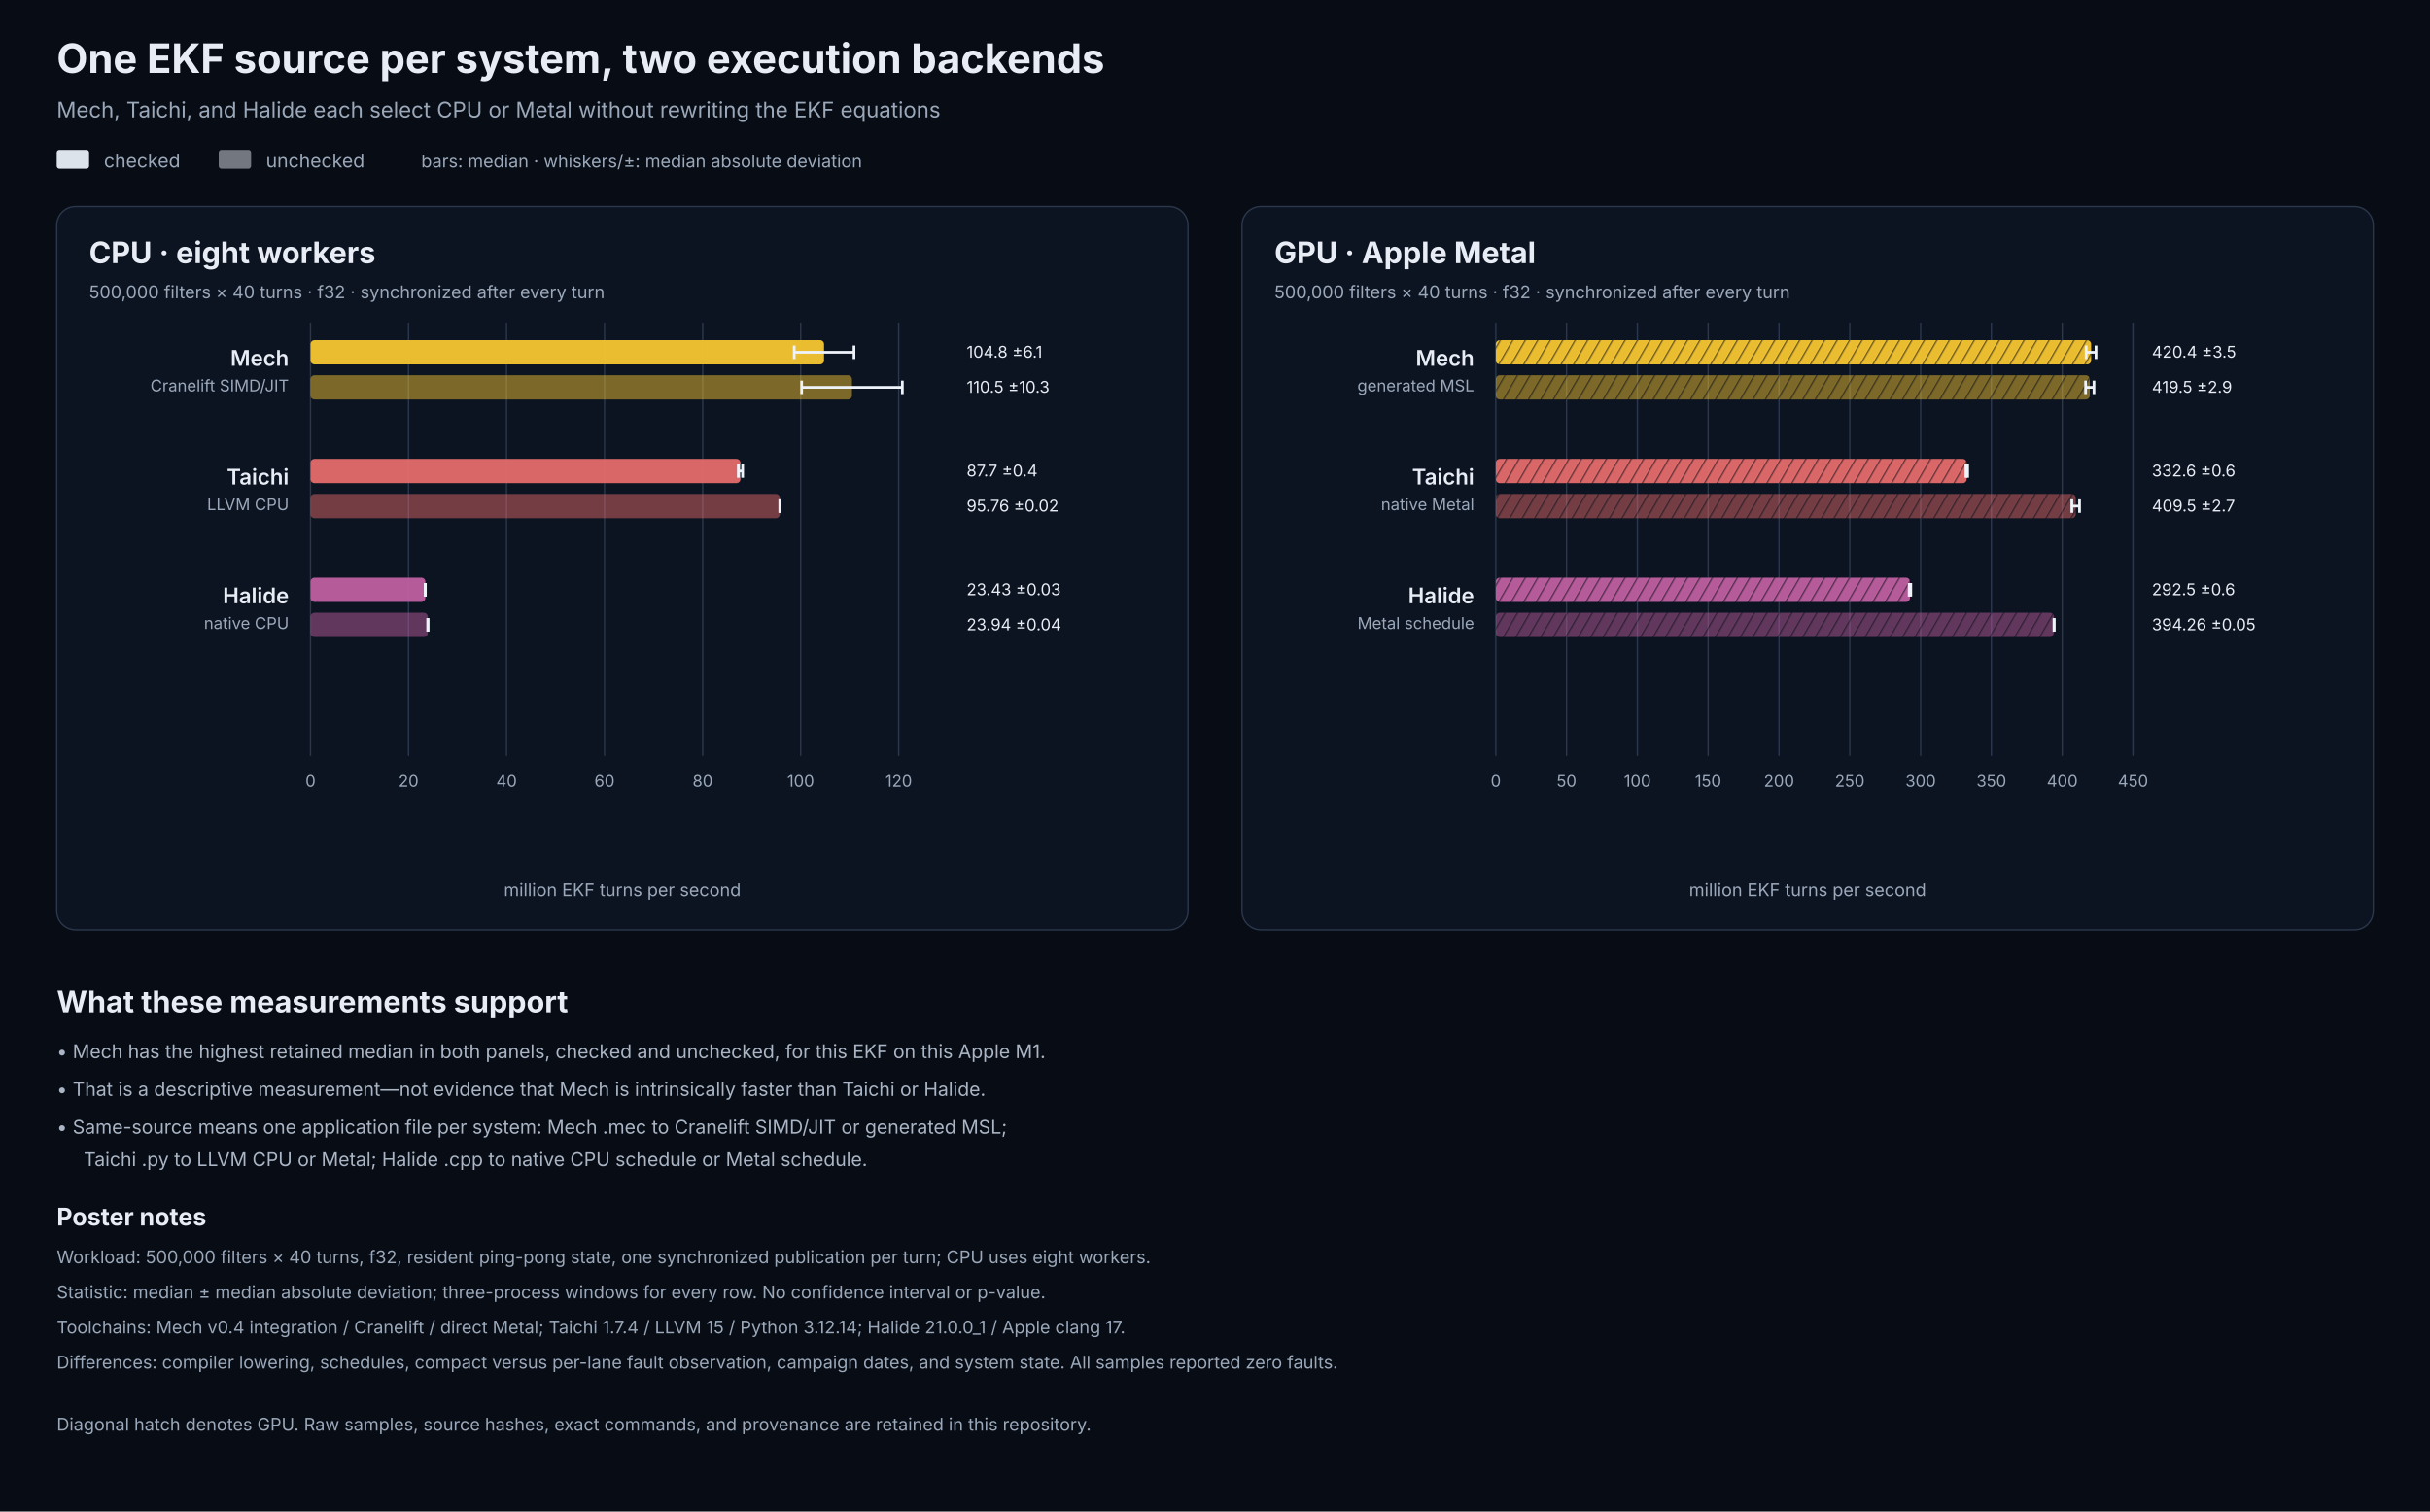
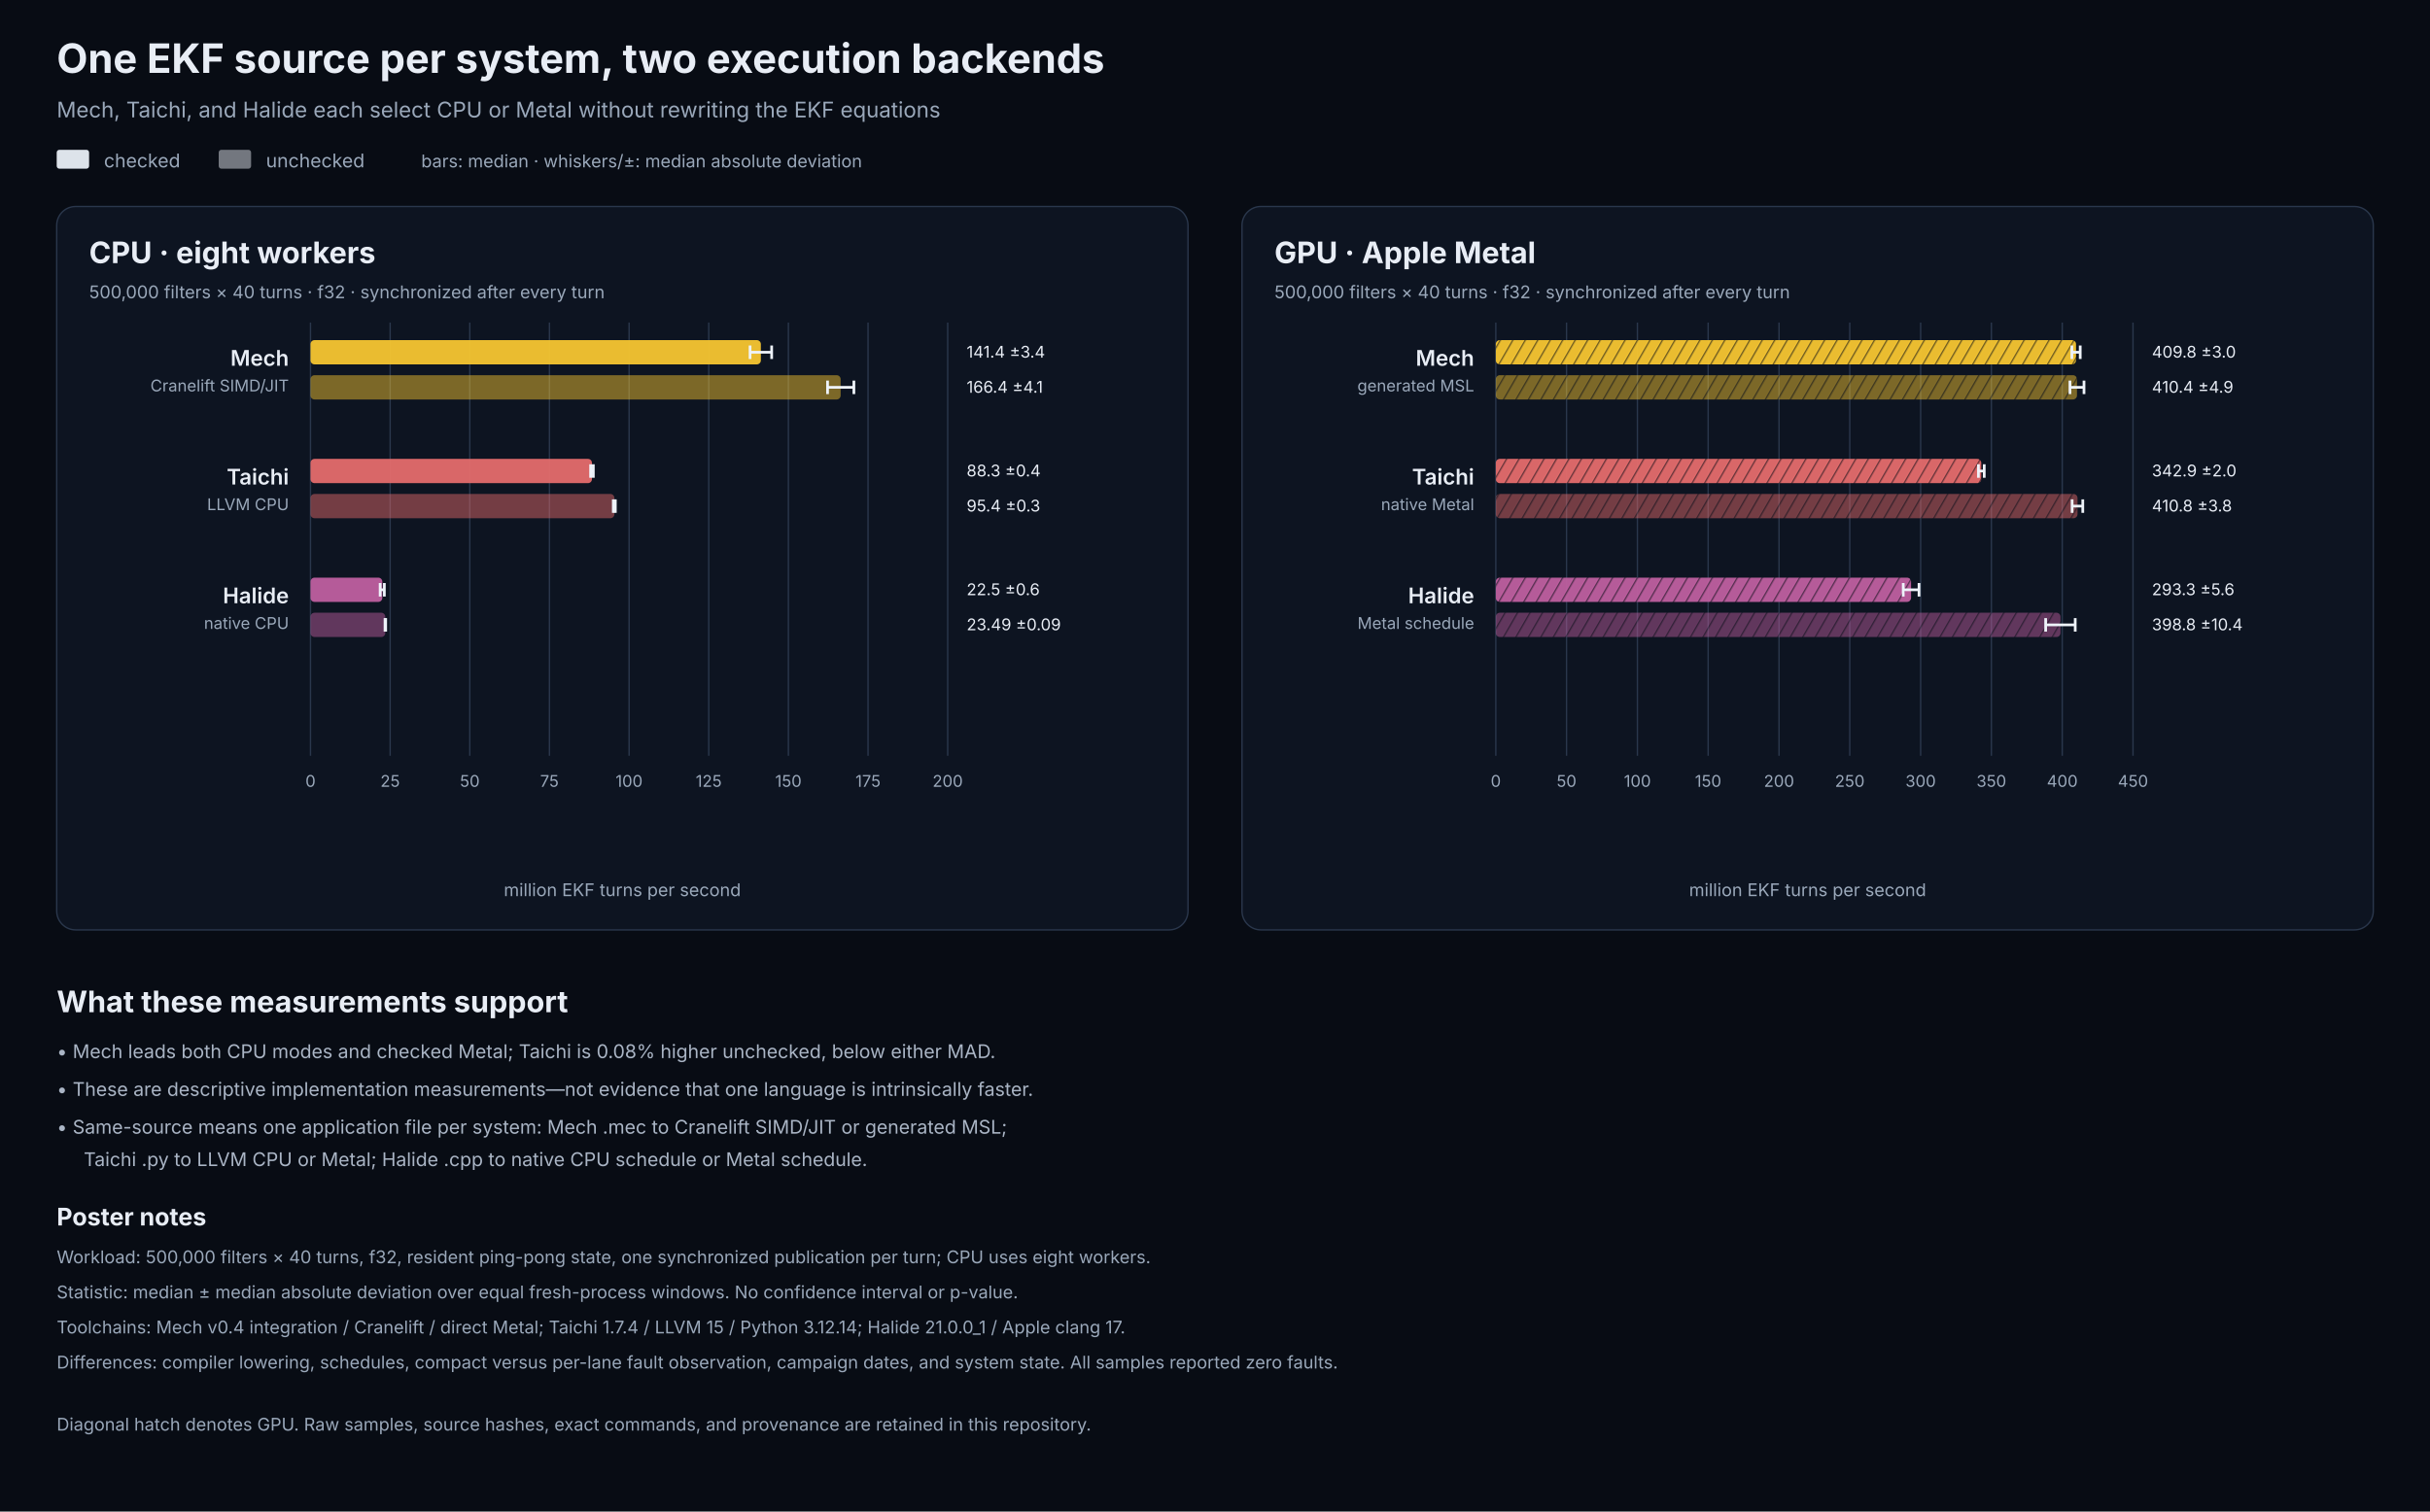
<svg xmlns="http://www.w3.org/2000/svg" width="1800" height="1120" viewBox="0 0 1800 1120" role="img" aria-labelledby="portable-combo-title portable-combo-desc">
  <defs>
    <pattern id="combo-gpu-mech" width="8" height="8" patternUnits="userSpaceOnUse" patternTransform="rotate(30)">
      <rect width="8" height="8" fill="#f4c430" />
      <path d="M0 0V8" stroke="#080c14" stroke-opacity="0.52" stroke-width="2" />
    </pattern>
    <pattern id="combo-gpu-taichi" width="8" height="8" patternUnits="userSpaceOnUse" patternTransform="rotate(30)">
      <rect width="8" height="8" fill="#e36b6b" />
      <path d="M0 0V8" stroke="#080c14" stroke-opacity="0.52" stroke-width="2" />
    </pattern>
    <pattern id="combo-gpu-halide" width="8" height="8" patternUnits="userSpaceOnUse" patternTransform="rotate(30)">
      <rect width="8" height="8" fill="#BD5E9E" />
      <path d="M0 0V8" stroke="#080c14" stroke-opacity="0.52" stroke-width="2" />
    </pattern>
  </defs>
  <rect width="100%" height="100%" fill="#080c14" />
  <style>text{font-family:-apple-system,BlinkMacSystemFont,"Segoe UI",sans-serif;fill:#e8edf5}.muted{fill:#9aa8ba}.panel{fill:#0d1421;stroke:#2a374c;stroke-width:1}.grid{stroke:#2a374c;stroke-width:1}.label{font-size:16px;font-weight:600}.detail{fill:#9aa8ba;font-size:12px}.value{font-size:12px;font-variant-numeric:tabular-nums}.axis{fill:#9aa8ba;font-size:12px}.whisker{stroke:#eef3fa;stroke-width:2}.note{fill:#aab5c5;font-size:14px}</style>
  <text x="42" y="54" font-size="30" font-weight="700">One EKF source per system, two execution backends</text>
  <text x="42" y="87" class="muted" font-size="16">Mech, Taichi, and Halide each select CPU or Metal without rewriting the EKF equations</text>
  <rect x="42" y="111" width="24" height="14" rx="2" fill="#e8edf5" opacity="0.95" />
  <text x="77" y="124" class="muted" font-size="14">checked</text>
  <rect x="162" y="111" width="24" height="14" rx="2" fill="#e8edf5" opacity="0.48" />
  <text x="197" y="124" class="muted" font-size="14">unchecked</text>
  <text x="312" y="124" class="muted" font-size="13">bars: median · whiskers/±: median absolute deviation</text>
  <rect x="42" y="153" width="838" height="536" rx="14" class="panel" />
  <text x="66" y="195" font-size="22" font-weight="700">CPU · eight workers</text>
  <text x="66" y="221" class="muted" font-size="13">500,000 filters × 40 turns · f32 · synchronized after every turn</text>
  <line x1="230.0" y1="239" x2="230.0" y2="560" class="grid" />
  <text x="230.0" y="583" text-anchor="middle" class="axis">0</text>
-   <line x1="302.6" y1="239" x2="302.6" y2="560" class="grid" />
-   <text x="302.6" y="583" text-anchor="middle" class="axis">20</text>
-   <line x1="375.2" y1="239" x2="375.2" y2="560" class="grid" />
-   <text x="375.2" y="583" text-anchor="middle" class="axis">40</text>
-   <line x1="447.8" y1="239" x2="447.8" y2="560" class="grid" />
-   <text x="447.8" y="583" text-anchor="middle" class="axis">60</text>
-   <line x1="520.5" y1="239" x2="520.5" y2="560" class="grid" />
-   <text x="520.5" y="583" text-anchor="middle" class="axis">80</text>
-   <line x1="593.1" y1="239" x2="593.1" y2="560" class="grid" />
-   <text x="593.1" y="583" text-anchor="middle" class="axis">100</text>
-   <line x1="665.7" y1="239" x2="665.7" y2="560" class="grid" />
-   <text x="665.7" y="583" text-anchor="middle" class="axis">120</text>
+   <line x1="289.0" y1="239" x2="289.0" y2="560" class="grid" />
+   <text x="289.0" y="583" text-anchor="middle" class="axis">25</text>
+   <line x1="348.0" y1="239" x2="348.0" y2="560" class="grid" />
+   <text x="348.0" y="583" text-anchor="middle" class="axis">50</text>
+   <line x1="407.0" y1="239" x2="407.0" y2="560" class="grid" />
+   <text x="407.0" y="583" text-anchor="middle" class="axis">75</text>
+   <line x1="466.0" y1="239" x2="466.0" y2="560" class="grid" />
+   <text x="466.0" y="583" text-anchor="middle" class="axis">100</text>
+   <line x1="525.0" y1="239" x2="525.0" y2="560" class="grid" />
+   <text x="525.0" y="583" text-anchor="middle" class="axis">125</text>
+   <line x1="584.0" y1="239" x2="584.0" y2="560" class="grid" />
+   <text x="584.0" y="583" text-anchor="middle" class="axis">150</text>
+   <line x1="643.0" y1="239" x2="643.0" y2="560" class="grid" />
+   <text x="643.0" y="583" text-anchor="middle" class="axis">175</text>
+   <line x1="702.0" y1="239" x2="702.0" y2="560" class="grid" />
+   <text x="702.0" y="583" text-anchor="middle" class="axis">200</text>
  <text x="214" y="271" text-anchor="end" class="label">Mech</text>
  <text x="214" y="290" text-anchor="end" class="detail">Cranelift SIMD/JIT</text>
-   <rect x="230" y="252" width="380.4" height="18" rx="3" fill="#f4c430" opacity="0.95" />
-   <line x1="588.3" y1="261" x2="632.6" y2="261" class="whisker" />
-   <line x1="588.3" y1="256" x2="588.3" y2="266" class="whisker" />
-   <line x1="632.6" y1="256" x2="632.6" y2="266" class="whisker" />
-   <text x="716" y="265" class="value">104.8 ±6.1</text>
-   <rect x="230" y="278" width="401.1" height="18" rx="3" fill="#f4c430" opacity="0.48" />
-   <line x1="593.8" y1="287" x2="668.4" y2="287" class="whisker" />
-   <line x1="593.8" y1="282" x2="593.8" y2="292" class="whisker" />
-   <line x1="668.4" y1="282" x2="668.4" y2="292" class="whisker" />
-   <text x="716" y="291" class="value">110.5 ±10.3</text>
+   <rect x="230" y="252" width="333.6" height="18" rx="3" fill="#f4c430" opacity="0.95" />
+   <line x1="555.6" y1="261" x2="571.6" y2="261" class="whisker" />
+   <line x1="555.6" y1="256" x2="555.6" y2="266" class="whisker" />
+   <line x1="571.6" y1="256" x2="571.6" y2="266" class="whisker" />
+   <text x="716" y="265" class="value">141.4 ±3.4</text>
+   <rect x="230" y="278" width="392.7" height="18" rx="3" fill="#f4c430" opacity="0.48" />
+   <line x1="613.0" y1="287" x2="632.5" y2="287" class="whisker" />
+   <line x1="613.0" y1="282" x2="613.0" y2="292" class="whisker" />
+   <line x1="632.5" y1="282" x2="632.5" y2="292" class="whisker" />
+   <text x="716" y="291" class="value">166.4 ±4.1</text>
  <text x="214" y="359" text-anchor="end" class="label">Taichi</text>
  <text x="214" y="378" text-anchor="end" class="detail">LLVM CPU</text>
-   <rect x="230" y="340" width="318.5" height="18" rx="3" fill="#e36b6b" opacity="0.95" />
-   <line x1="546.9" y1="349" x2="550.1" y2="349" class="whisker" />
-   <line x1="546.9" y1="344" x2="546.9" y2="354" class="whisker" />
-   <line x1="550.1" y1="344" x2="550.1" y2="354" class="whisker" />
-   <text x="716" y="353" class="value">87.7 ±0.4</text>
-   <rect x="230" y="366" width="347.7" height="18" rx="3" fill="#e36b6b" opacity="0.48" />
-   <line x1="577.6" y1="375" x2="577.8" y2="375" class="whisker" />
-   <line x1="577.6" y1="370" x2="577.6" y2="380" class="whisker" />
-   <line x1="577.8" y1="370" x2="577.8" y2="380" class="whisker" />
-   <text x="716" y="379" class="value">95.76 ±0.02</text>
+   <rect x="230" y="340" width="208.5" height="18" rx="3" fill="#e36b6b" opacity="0.95" />
+   <line x1="437.5" y1="349" x2="439.5" y2="349" class="whisker" />
+   <line x1="437.5" y1="344" x2="437.5" y2="354" class="whisker" />
+   <line x1="439.5" y1="344" x2="439.5" y2="354" class="whisker" />
+   <text x="716" y="353" class="value">88.3 ±0.4</text>
+   <rect x="230" y="366" width="225.1" height="18" rx="3" fill="#e36b6b" opacity="0.48" />
+   <line x1="454.3" y1="375" x2="455.8" y2="375" class="whisker" />
+   <line x1="454.3" y1="370" x2="454.3" y2="380" class="whisker" />
+   <line x1="455.8" y1="370" x2="455.8" y2="380" class="whisker" />
+   <text x="716" y="379" class="value">95.4 ±0.3</text>
  <text x="214" y="447" text-anchor="end" class="label">Halide</text>
  <text x="214" y="466" text-anchor="end" class="detail">native CPU</text>
-   <rect x="230" y="428" width="85.1" height="18" rx="3" fill="#BD5E9E" opacity="0.95" />
-   <line x1="315.0" y1="437" x2="315.1" y2="437" class="whisker" />
-   <line x1="315.0" y1="432" x2="315.0" y2="442" class="whisker" />
-   <line x1="315.1" y1="432" x2="315.1" y2="442" class="whisker" />
-   <text x="716" y="441" class="value">23.43 ±0.03</text>
-   <rect x="230" y="454" width="86.9" height="18" rx="3" fill="#BD5E9E" opacity="0.48" />
-   <line x1="316.8" y1="463" x2="317.1" y2="463" class="whisker" />
-   <line x1="316.8" y1="458" x2="316.8" y2="468" class="whisker" />
-   <line x1="317.1" y1="458" x2="317.1" y2="468" class="whisker" />
-   <text x="716" y="467" class="value">23.94 ±0.04</text>
+   <rect x="230" y="428" width="53.2" height="18" rx="3" fill="#BD5E9E" opacity="0.95" />
+   <line x1="281.6" y1="437" x2="284.7" y2="437" class="whisker" />
+   <line x1="281.6" y1="432" x2="281.6" y2="442" class="whisker" />
+   <line x1="284.7" y1="432" x2="284.7" y2="442" class="whisker" />
+   <text x="716" y="441" class="value">22.5 ±0.6</text>
+   <rect x="230" y="454" width="55.4" height="18" rx="3" fill="#BD5E9E" opacity="0.48" />
+   <line x1="285.2" y1="463" x2="285.7" y2="463" class="whisker" />
+   <line x1="285.2" y1="458" x2="285.2" y2="468" class="whisker" />
+   <line x1="285.7" y1="458" x2="285.7" y2="468" class="whisker" />
+   <text x="716" y="467" class="value">23.49 ±0.09</text>
  <text x="461.0" y="664" text-anchor="middle" class="muted" font-size="13">million EKF turns per second</text>
  <rect x="920" y="153" width="838" height="536" rx="14" class="panel" />
  <text x="944" y="195" font-size="22" font-weight="700">GPU · Apple Metal</text>
  <text x="944" y="221" class="muted" font-size="13">500,000 filters × 40 turns · f32 · synchronized after every turn</text>
  <line x1="1108.0" y1="239" x2="1108.0" y2="560" class="grid" />
  <text x="1108.0" y="583" text-anchor="middle" class="axis">0</text>
  <line x1="1160.4" y1="239" x2="1160.4" y2="560" class="grid" />
  <text x="1160.4" y="583" text-anchor="middle" class="axis">50</text>
  <line x1="1212.9" y1="239" x2="1212.9" y2="560" class="grid" />
  <text x="1212.9" y="583" text-anchor="middle" class="axis">100</text>
  <line x1="1265.3" y1="239" x2="1265.3" y2="560" class="grid" />
  <text x="1265.3" y="583" text-anchor="middle" class="axis">150</text>
  <line x1="1317.8" y1="239" x2="1317.8" y2="560" class="grid" />
  <text x="1317.8" y="583" text-anchor="middle" class="axis">200</text>
  <line x1="1370.2" y1="239" x2="1370.2" y2="560" class="grid" />
  <text x="1370.2" y="583" text-anchor="middle" class="axis">250</text>
  <line x1="1422.7" y1="239" x2="1422.7" y2="560" class="grid" />
  <text x="1422.7" y="583" text-anchor="middle" class="axis">300</text>
  <line x1="1475.1" y1="239" x2="1475.1" y2="560" class="grid" />
  <text x="1475.1" y="583" text-anchor="middle" class="axis">350</text>
  <line x1="1527.6" y1="239" x2="1527.6" y2="560" class="grid" />
  <text x="1527.6" y="583" text-anchor="middle" class="axis">400</text>
  <line x1="1580.0" y1="239" x2="1580.0" y2="560" class="grid" />
  <text x="1580.0" y="583" text-anchor="middle" class="axis">450</text>
  <text x="1092" y="271" text-anchor="end" class="label">Mech</text>
  <text x="1092" y="290" text-anchor="end" class="detail">generated MSL</text>
-   <rect x="1108" y="252" width="441.0" height="18" rx="3" fill="url(#combo-gpu-mech)" opacity="0.95" />
-   <line x1="1545.3" y1="261" x2="1552.6" y2="261" class="whisker" />
-   <line x1="1545.3" y1="256" x2="1545.3" y2="266" class="whisker" />
-   <line x1="1552.6" y1="256" x2="1552.6" y2="266" class="whisker" />
-   <text x="1594" y="265" class="value">420.4 ±3.5</text>
-   <rect x="1108" y="278" width="440.0" height="18" rx="3" fill="url(#combo-gpu-mech)" opacity="0.48" />
-   <line x1="1544.9" y1="287" x2="1551.1" y2="287" class="whisker" />
-   <line x1="1544.9" y1="282" x2="1544.9" y2="292" class="whisker" />
-   <line x1="1551.1" y1="282" x2="1551.1" y2="292" class="whisker" />
-   <text x="1594" y="291" class="value">419.5 ±2.9</text>
+   <rect x="1108" y="252" width="429.8" height="18" rx="3" fill="url(#combo-gpu-mech)" opacity="0.95" />
+   <line x1="1534.7" y1="261" x2="1540.9" y2="261" class="whisker" />
+   <line x1="1534.7" y1="256" x2="1534.7" y2="266" class="whisker" />
+   <line x1="1540.9" y1="256" x2="1540.9" y2="266" class="whisker" />
+   <text x="1594" y="265" class="value">409.8 ±3.0</text>
+   <rect x="1108" y="278" width="430.5" height="18" rx="3" fill="url(#combo-gpu-mech)" opacity="0.48" />
+   <line x1="1533.3" y1="287" x2="1543.7" y2="287" class="whisker" />
+   <line x1="1533.3" y1="282" x2="1533.3" y2="292" class="whisker" />
+   <line x1="1543.7" y1="282" x2="1543.7" y2="292" class="whisker" />
+   <text x="1594" y="291" class="value">410.4 ±4.9</text>
  <text x="1092" y="359" text-anchor="end" class="label">Taichi</text>
  <text x="1092" y="378" text-anchor="end" class="detail">native Metal</text>
-   <rect x="1108" y="340" width="348.8" height="18" rx="3" fill="url(#combo-gpu-taichi)" opacity="0.95" />
-   <line x1="1456.2" y1="349" x2="1457.5" y2="349" class="whisker" />
-   <line x1="1456.2" y1="344" x2="1456.2" y2="354" class="whisker" />
-   <line x1="1457.5" y1="344" x2="1457.5" y2="354" class="whisker" />
-   <text x="1594" y="353" class="value">332.6 ±0.6</text>
-   <rect x="1108" y="366" width="429.6" height="18" rx="3" fill="url(#combo-gpu-taichi)" opacity="0.48" />
-   <line x1="1534.7" y1="375" x2="1540.4" y2="375" class="whisker" />
-   <line x1="1534.7" y1="370" x2="1534.7" y2="380" class="whisker" />
-   <line x1="1540.4" y1="370" x2="1540.4" y2="380" class="whisker" />
-   <text x="1594" y="379" class="value">409.5 ±2.7</text>
+   <rect x="1108" y="340" width="359.6" height="18" rx="3" fill="url(#combo-gpu-taichi)" opacity="0.95" />
+   <line x1="1465.5" y1="349" x2="1469.8" y2="349" class="whisker" />
+   <line x1="1465.5" y1="344" x2="1465.5" y2="354" class="whisker" />
+   <line x1="1469.8" y1="344" x2="1469.8" y2="354" class="whisker" />
+   <text x="1594" y="353" class="value">342.9 ±2.0</text>
+   <rect x="1108" y="366" width="430.9" height="18" rx="3" fill="url(#combo-gpu-taichi)" opacity="0.48" />
+   <line x1="1534.9" y1="375" x2="1542.8" y2="375" class="whisker" />
+   <line x1="1534.9" y1="370" x2="1534.9" y2="380" class="whisker" />
+   <line x1="1542.8" y1="370" x2="1542.8" y2="380" class="whisker" />
+   <text x="1594" y="379" class="value">410.8 ±3.8</text>
  <text x="1092" y="447" text-anchor="end" class="label">Halide</text>
  <text x="1092" y="466" text-anchor="end" class="detail">Metal schedule</text>
-   <rect x="1108" y="428" width="306.8" height="18" rx="3" fill="url(#combo-gpu-halide)" opacity="0.95" />
-   <line x1="1414.2" y1="437" x2="1415.4" y2="437" class="whisker" />
-   <line x1="1414.2" y1="432" x2="1414.2" y2="442" class="whisker" />
-   <line x1="1415.4" y1="432" x2="1415.4" y2="442" class="whisker" />
-   <text x="1594" y="441" class="value">292.5 ±0.6</text>
-   <rect x="1108" y="454" width="413.5" height="18" rx="3" fill="url(#combo-gpu-halide)" opacity="0.48" />
-   <line x1="1521.5" y1="463" x2="1521.6" y2="463" class="whisker" />
-   <line x1="1521.5" y1="458" x2="1521.5" y2="468" class="whisker" />
-   <line x1="1521.6" y1="458" x2="1521.6" y2="468" class="whisker" />
-   <text x="1594" y="467" class="value">394.26 ±0.05</text>
+   <rect x="1108" y="428" width="307.6" height="18" rx="3" fill="url(#combo-gpu-halide)" opacity="0.95" />
+   <line x1="1409.8" y1="437" x2="1421.5" y2="437" class="whisker" />
+   <line x1="1409.8" y1="432" x2="1409.8" y2="442" class="whisker" />
+   <line x1="1421.5" y1="432" x2="1421.5" y2="442" class="whisker" />
+   <text x="1594" y="441" class="value">293.3 ±5.6</text>
+   <rect x="1108" y="454" width="418.3" height="18" rx="3" fill="url(#combo-gpu-halide)" opacity="0.48" />
+   <line x1="1515.3" y1="463" x2="1537.2" y2="463" class="whisker" />
+   <line x1="1515.3" y1="458" x2="1515.3" y2="468" class="whisker" />
+   <line x1="1537.2" y1="458" x2="1537.2" y2="468" class="whisker" />
+   <text x="1594" y="467" class="value">398.8 ±10.4</text>
  <text x="1339.0" y="664" text-anchor="middle" class="muted" font-size="13">million EKF turns per second</text>
  <text x="42" y="750" font-size="22" font-weight="700">What these measurements support</text>
-   <text x="42" y="784" class="note">• Mech has the highest retained median in both panels, checked and unchecked, for this EKF on this Apple M1.</text>
-   <text x="42" y="812" class="note">• That is a descriptive measurement—not evidence that Mech is intrinsically faster than Taichi or Halide.</text>
+   <text x="42" y="784" class="note">• Mech leads both CPU modes and checked Metal; Taichi is 0.08% higher unchecked, below either MAD.</text>
+   <text x="42" y="812" class="note">• These are descriptive implementation measurements—not evidence that one language is intrinsically faster.</text>
  <text x="42" y="840" class="note">• Same-source means one application file per system: Mech .mec to Cranelift SIMD/JIT or generated MSL;</text>
  <text x="62" y="864" class="note">Taichi .py to LLVM CPU or Metal; Halide .cpp to native CPU schedule or Metal schedule.</text>
  <text x="42" y="908" font-size="18" font-weight="700">Poster notes</text>
  <text x="42" y="936" class="muted" font-size="13">Workload: 500,000 filters × 40 turns, f32, resident ping-pong state, one synchronized publication per turn; CPU uses eight workers.</text>
-   <text x="42" y="962" class="muted" font-size="13">Statistic: median ± median absolute deviation; three-process windows for every row. No confidence interval or p-value.</text>
+   <text x="42" y="962" class="muted" font-size="13">Statistic: median ± median absolute deviation over equal fresh-process windows. No confidence interval or p-value.</text>
  <text x="42" y="988" class="muted" font-size="13">Toolchains: Mech v0.4 integration / Cranelift / direct Metal; Taichi 1.7.4 / LLVM 15 / Python 3.12.14; Halide 21.0.0_1 / Apple clang 17.</text>
  <text x="42" y="1014" class="muted" font-size="13">Differences: compiler lowering, schedules, compact versus per-lane fault observation, campaign dates, and system state. All samples reported zero faults.</text>
  <text x="42" y="1060" class="muted" font-size="13">Diagonal hatch denotes GPU. Raw samples, source hashes, exact commands, and provenance are retained in this repository.</text>
</svg>
